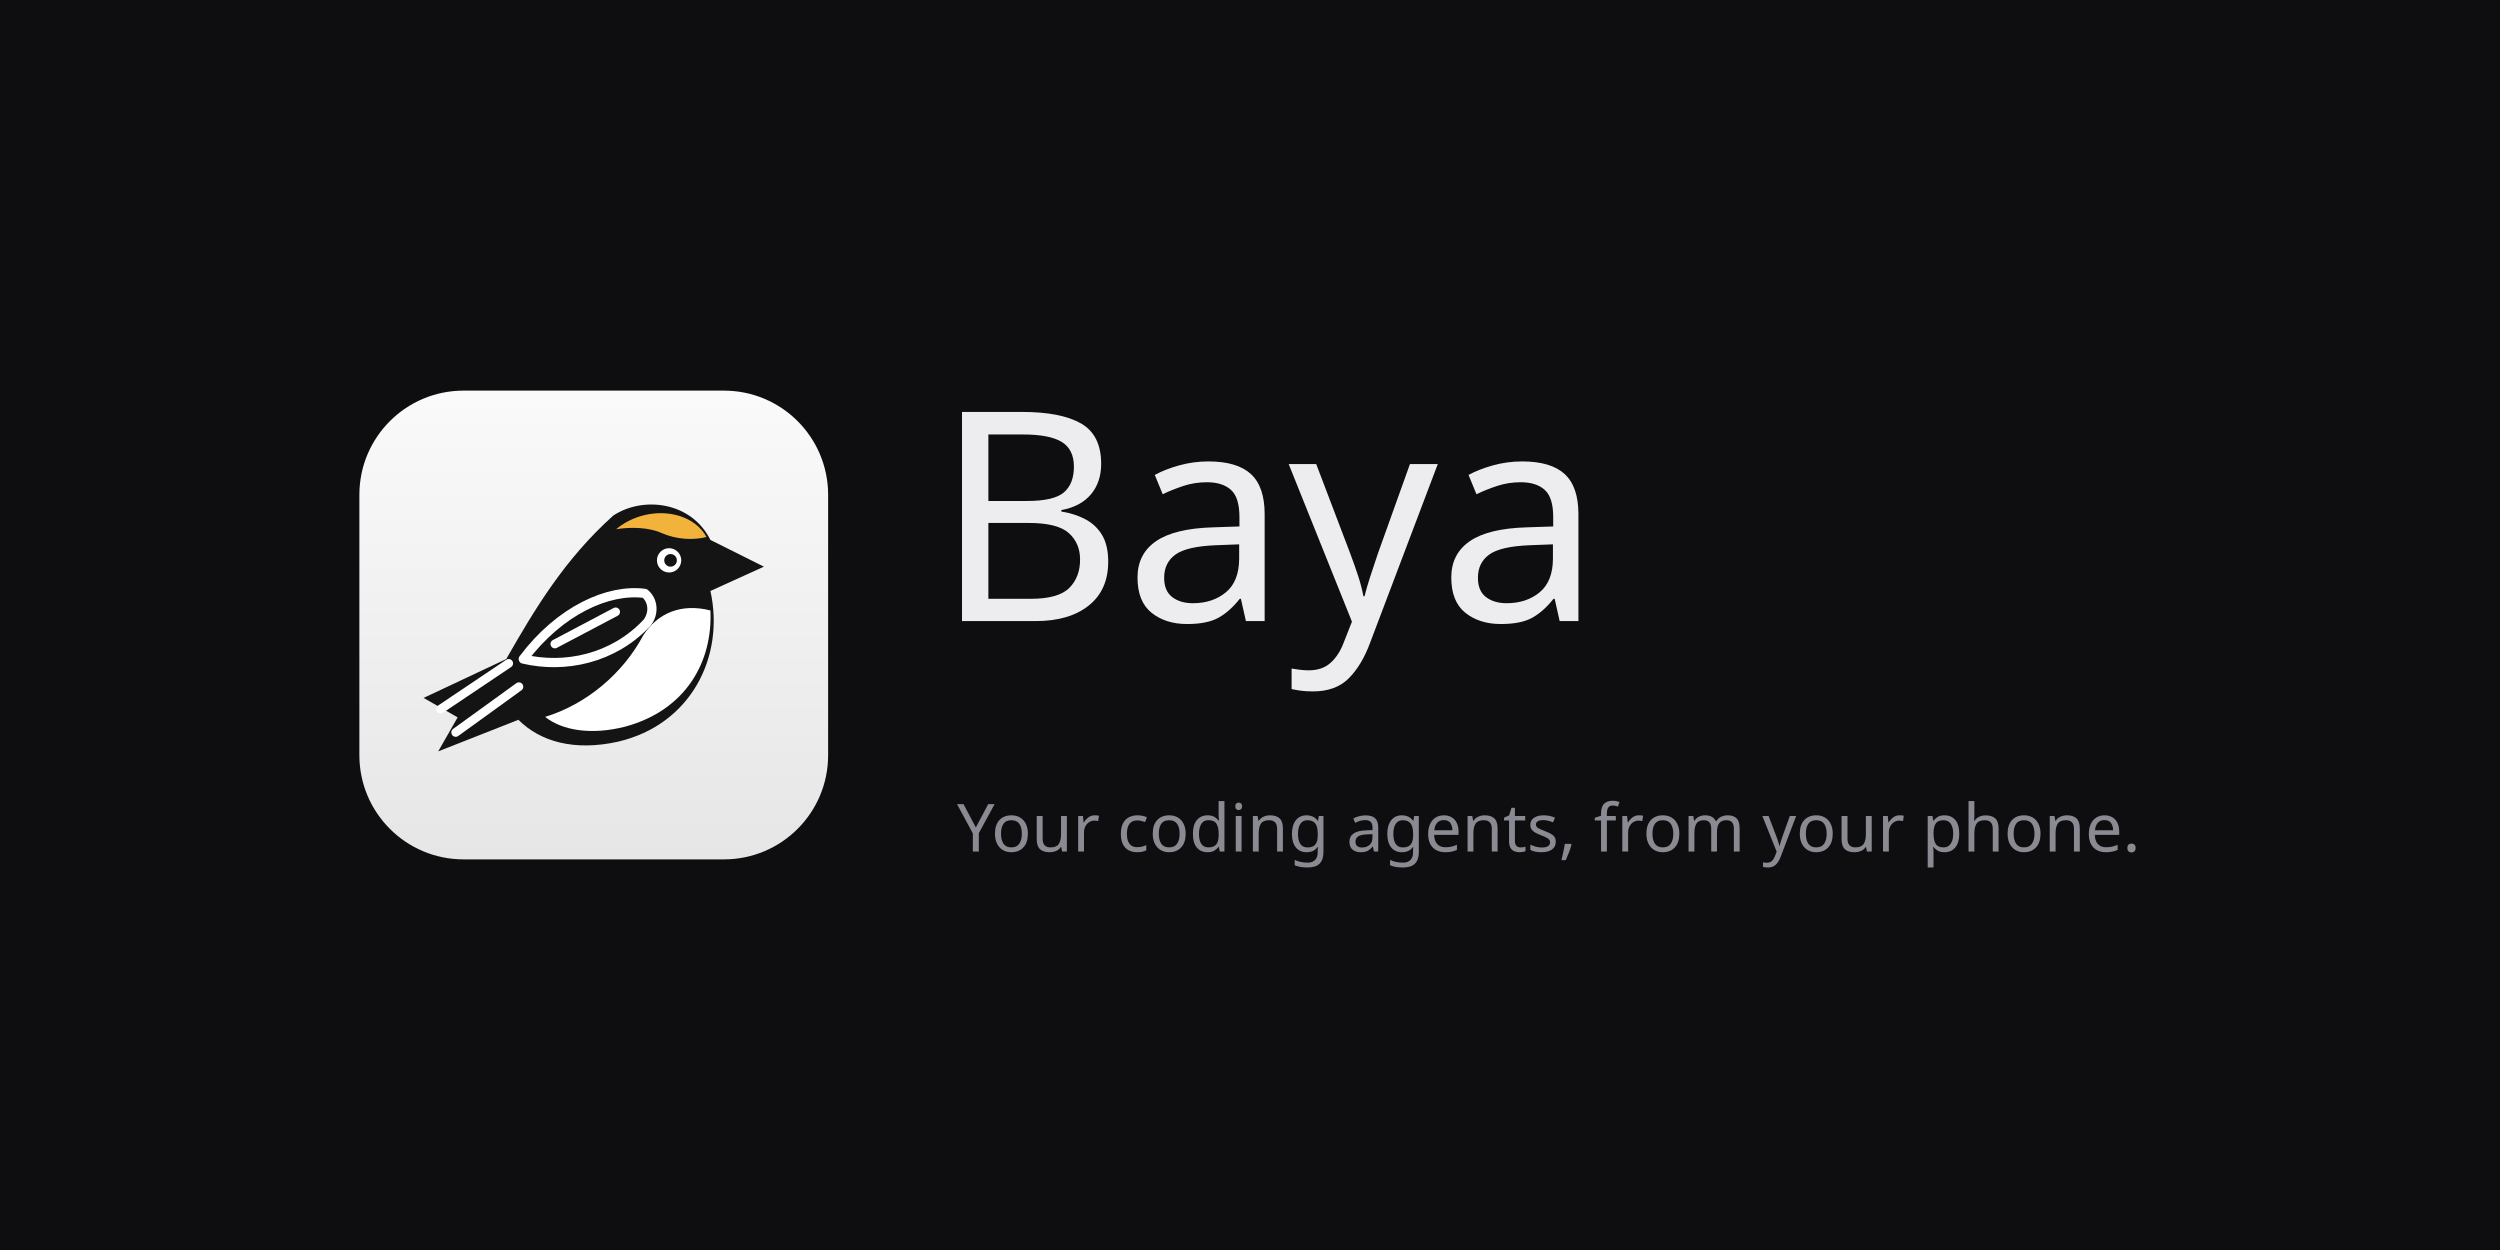
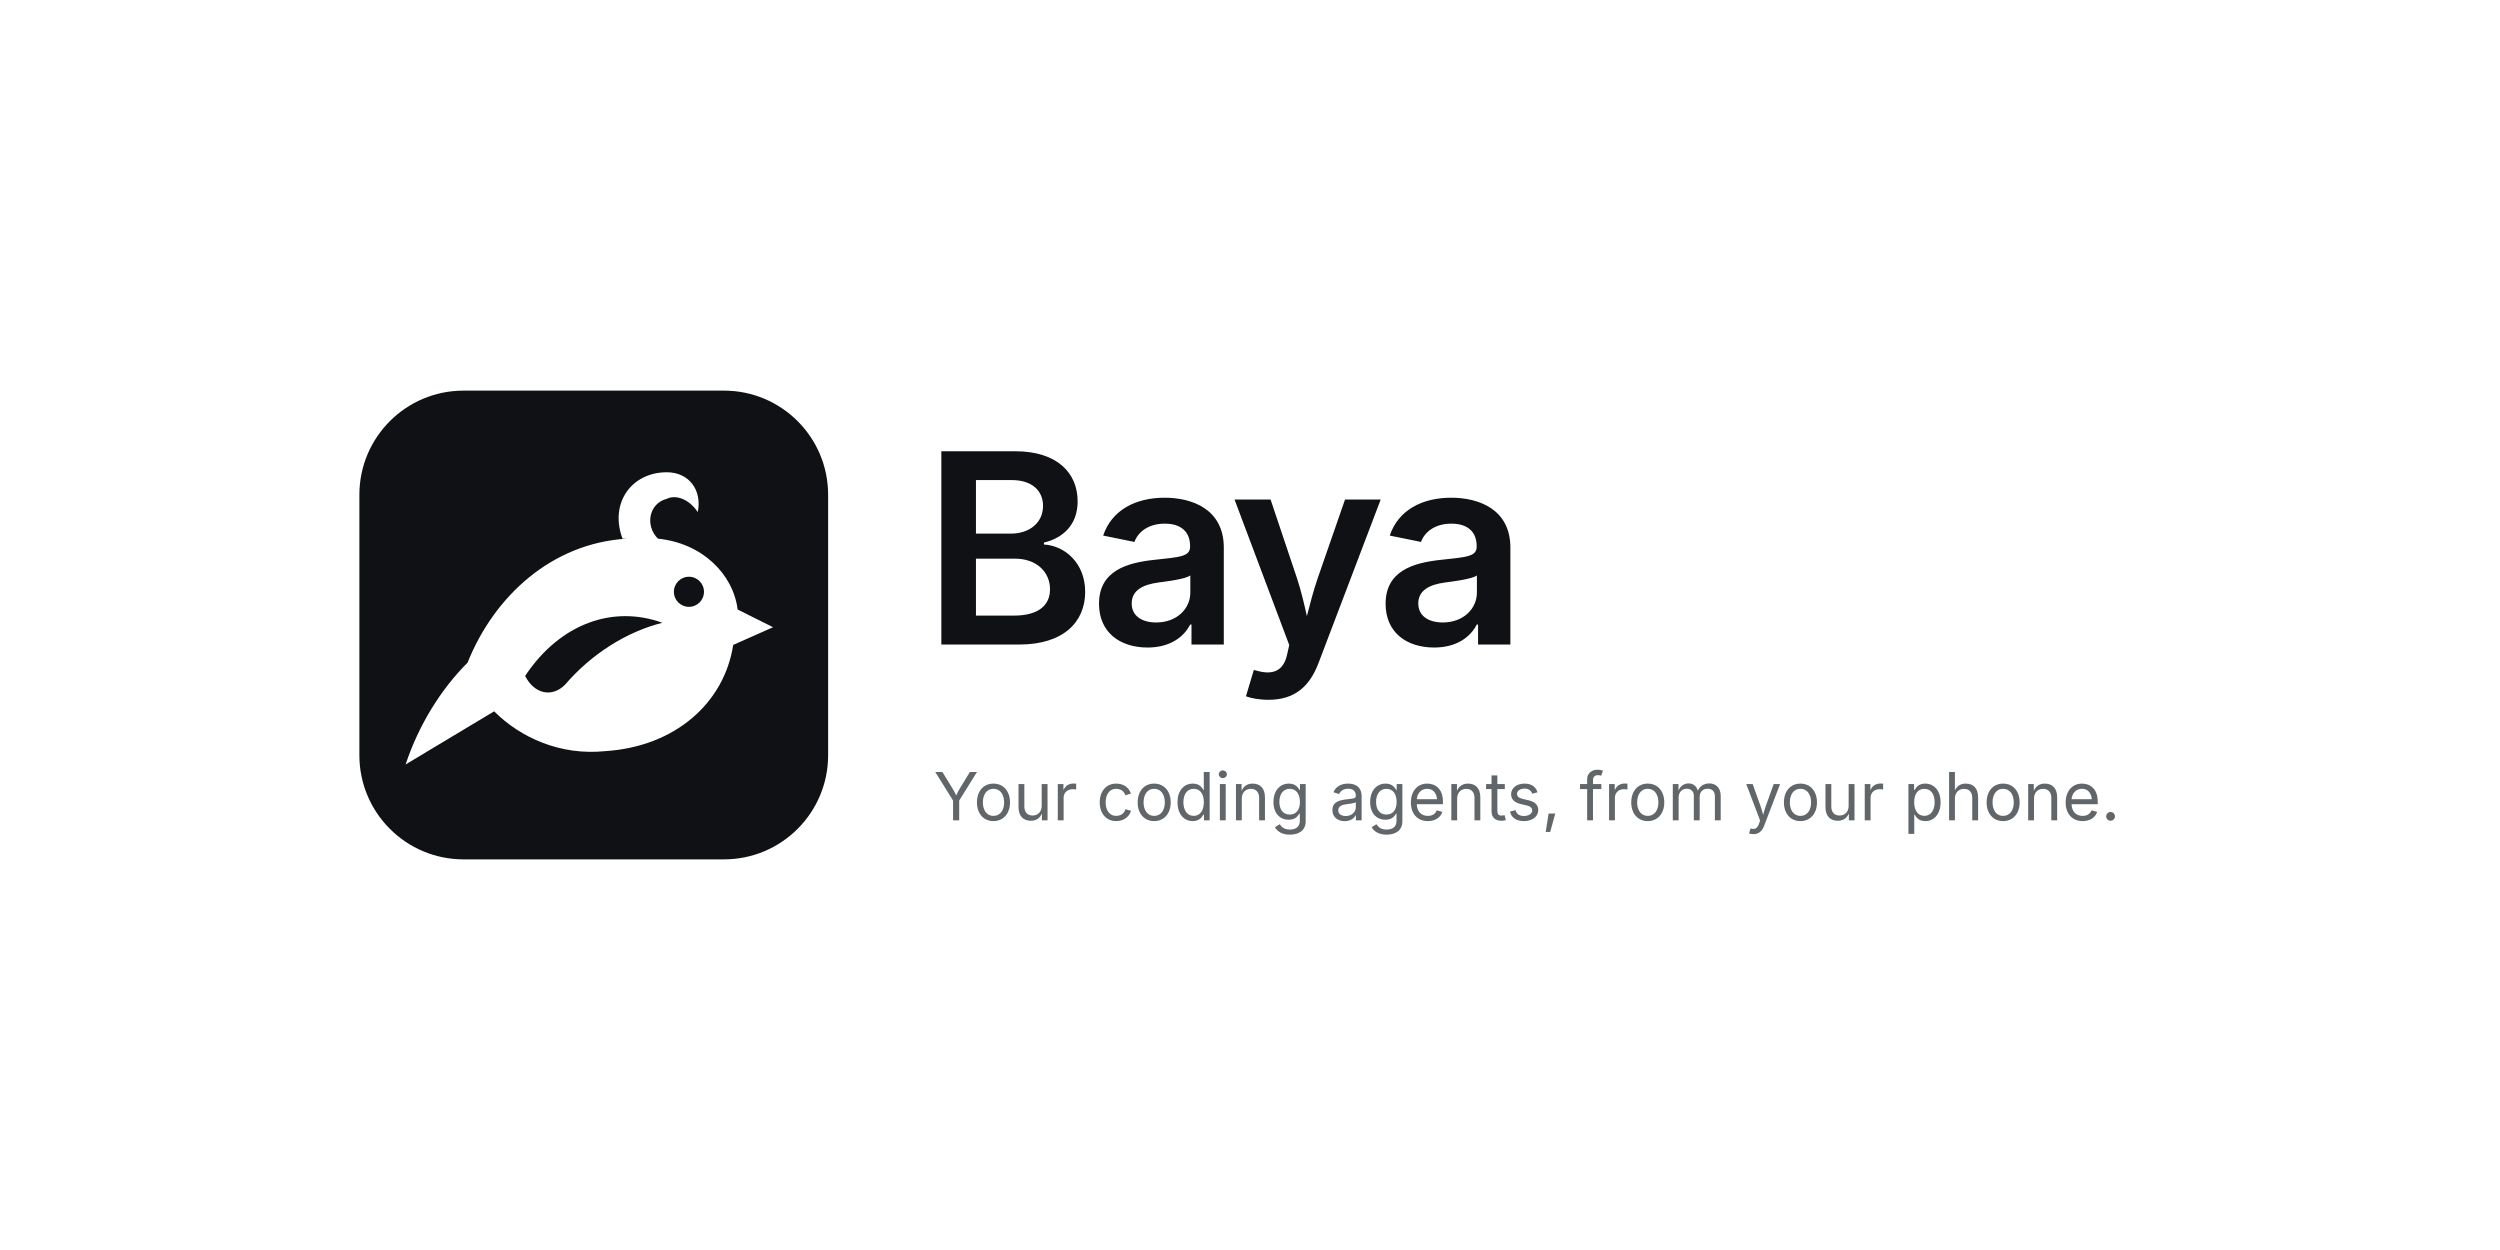
<svg xmlns="http://www.w3.org/2000/svg" viewBox="0 0 1280 640">
-   <rect width="1280" height="640" fill="#0E0E10" />
+   <rect width="1280" height="640" fill="#FFFFFF" />
  <svg x="184" y="200" width="240" height="240" viewBox="0 0 108 108">
-     <defs>
-       <linearGradient id="tile" x1="0" y1="0" x2="0" y2="108" gradientUnits="userSpaceOnUse">
-         <stop offset="0" stop-color="#FAFAFA" />
-         <stop offset="1" stop-color="#E6E6E6" />
-       </linearGradient>
-     </defs>
-     <rect width="108" height="108" rx="24" fill="url(#tile)" />
-     <g transform="translate(54 54) scale(1.12) translate(-56 -53.5)">
-       <path d="M60 31C66 27 76 28 80 36L91 41.5L80 46.5C83 60 76 74 61 77.5C52 79.5 45 77.5 40.5 73L24 79.5L28 72.5L21 68.5L38 60.5C44 50 50 40 60 31Z" fill="#141414" />
-       <path d="M80 50.5C80.5 61 75 71 62.5 74.4C55.5 76.2 49.5 75.2 46 72.4C54.5 69.8 62 63.5 66.2 55.6C69.2 51 74 49 80 50.5Z" fill="#FFFFFF" />
-       <path d="M79.2 35.4C76 29.6 66.6 28.8 60.6 33.8C63.6 33.3 67.4 33.4 70 34.6C73 35.9 76.4 36.1 79.2 35.4Z" fill="#F2B33D" />
-       <path d="M66.5 47C59 46 49 50.5 41.5 60.5C50 62.5 60 60.5 67 53C68.5 51 68.2 48.4 66.5 47Z" fill="#141414" stroke="#FFFFFF" stroke-width="1.9" stroke-linejoin="round" />
-       <g stroke="#FFFFFF" stroke-width="1.8" stroke-linecap="round" fill="none">
-         <path d="M48 57.4L60.5 50.8" />
-         <path d="M38.5 61.4L24.5 70.8" />
-         <path d="M40.6 66.2L27.6 75.6" />
-       </g>
-       <circle cx="71.5" cy="40.2" r="2.5" fill="#FFFFFF" />
-       <circle cx="71.8" cy="40.2" r="1.3" fill="#141414" />
+     <rect width="108" height="108" rx="24" fill="#0F1115" />
+     <g transform="translate(54 54) scale(1.02) translate(-58.5 -52.5)">
+       <path fill-rule="evenodd" fill="#FFFFFF" d="M65 33C62 25 67 18 75 18C80 18 83 22 82 27C80 24 77 23 75 24C71 25 70 30 73 33C83 34 90 41 91 49L99 53L90 57C88 70 77 80 61 81C51 82 42 78 36 72L16 84C19 75 24 67 30 61C36 46 49 34 66 33ZM43 64C51 52 63 48 74 52C66 54 58 59 52 66C49 69 45 68 43 64ZM76.6 45A3.4 3.4 0 1 1 83.4 45A3.4 3.4 0 1 1 76.6 45Z" />
    </g>
  </svg>
-   <text x="478" y="318" fill="#EDEDEF" font-family="Pinyon Script" font-size="150">Baya</text>
-   <text x="490" y="436" fill="#8A8A93" font-family="Geist" font-size="34">
+   <text x="472" y="330" fill="#0F1115" font-family="Inter" font-weight="600" letter-spacing="-4" font-size="136">Baya</text>
+   <text x="478" y="420" fill="#61666B" font-family="Inter" font-size="34">
    Your coding agents, from your phone.</text>
</svg>
